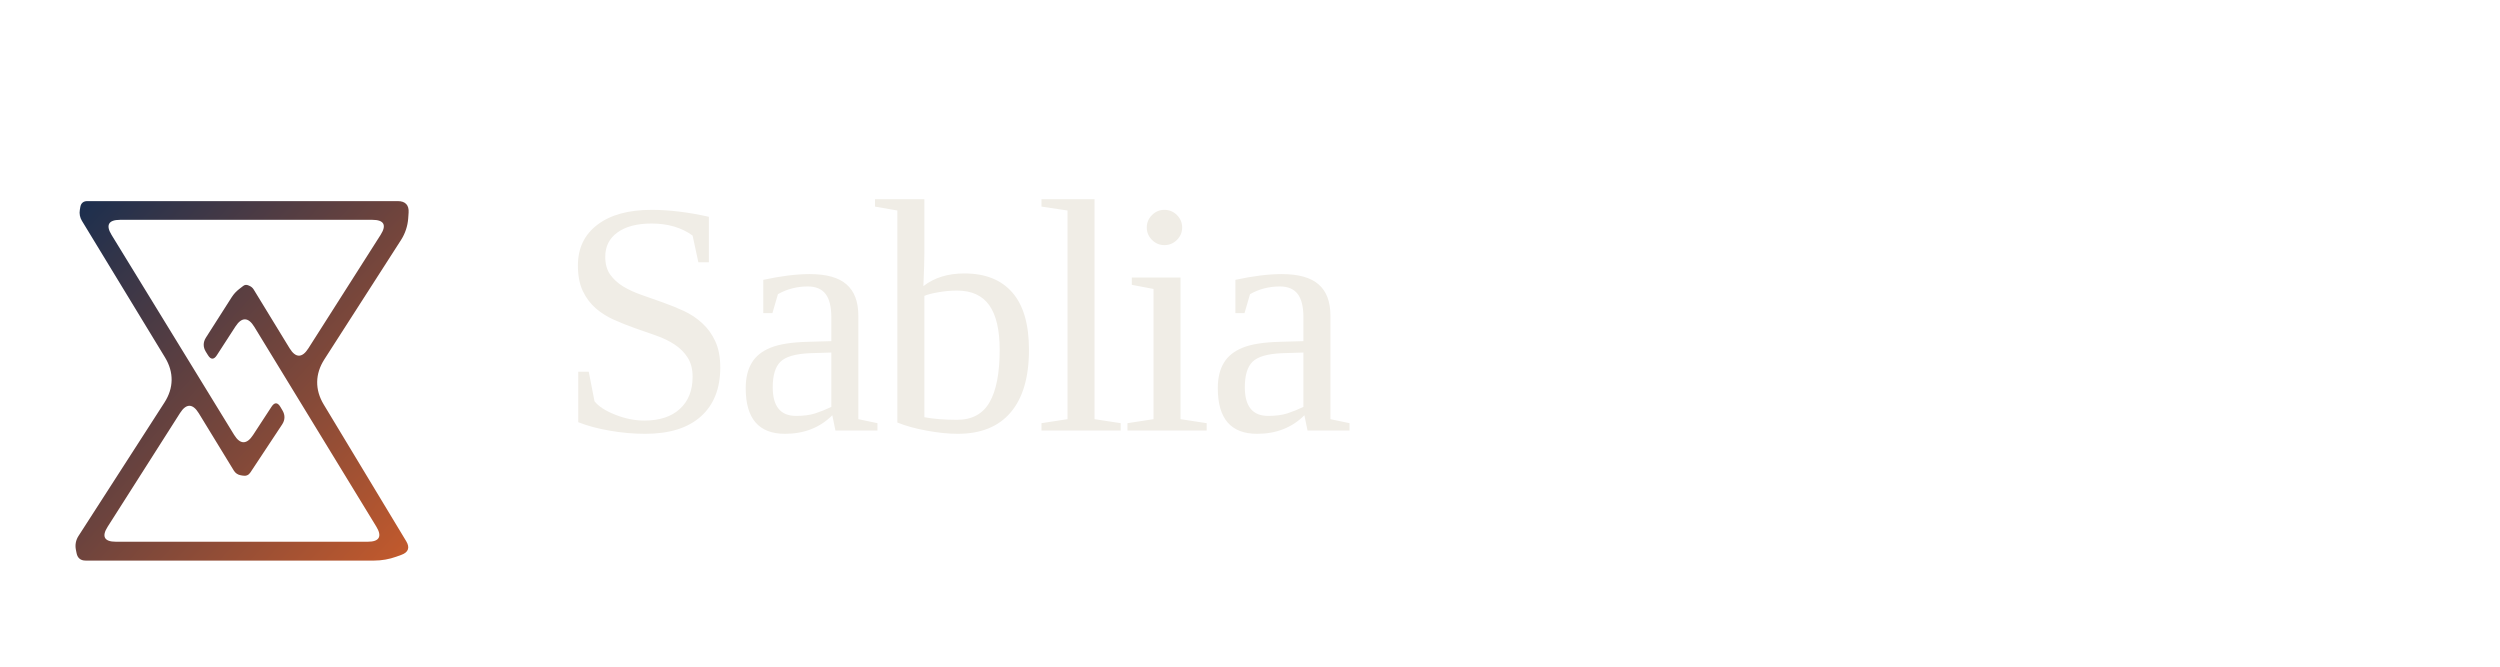
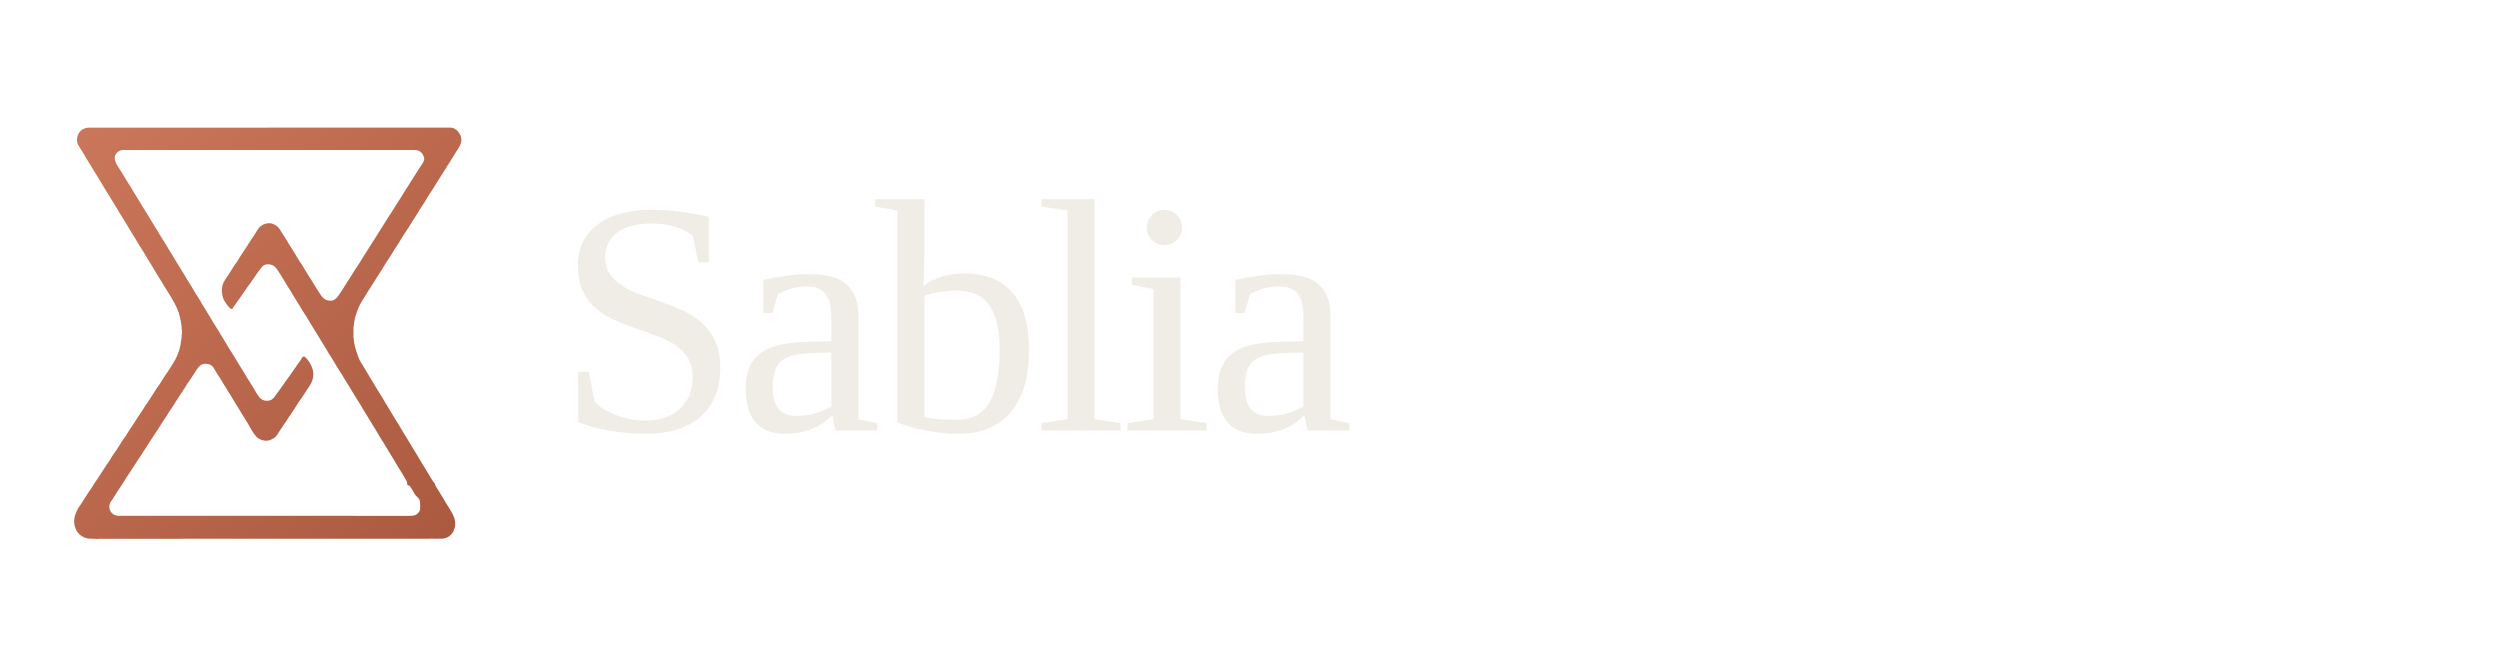
<svg xmlns="http://www.w3.org/2000/svg" viewBox="0 0 360 96" role="img" aria-label="Sablia">
  <defs>
-     <linearGradient id="sablia-mark" x1="0%" y1="0%" x2="100%" y2="100%">
-       <stop offset="0%" stop-color="#1a2e4e" />
-       <stop offset="100%" stop-color="#c45a2c" />
+     <linearGradient id="sablia-mark" gradientUnits="userSpaceOnUse" x1="0" y1="0" x2="1890" y2="1984">
+       <stop offset="0" stop-color="#cc785c" />
+       <stop offset="1" stop-color="#a9583e" />
    </linearGradient>
  </defs>
-   <g transform="translate(8 18) scale(0.255)">
-     <path fill="url(#sablia-mark)" fill-rule="evenodd" d="M 16.90,245.97 C 14.16,245.97 12.41,244.52 11.88,241.84 L 11.47,239.77 C 10.94,237.09 11.46,234.40 12.94,232.10 L 61.50,156.71 C 66.78,148.51 66.89,139.61 61.83,131.28 L 14.88,54.10 C 13.75,52.24 13.34,50.08 13.71,47.94 L 13.99,46.28 C 14.36,44.14 15.73,42.98 17.91,42.98 L 193.28,42.98 C 197.55,42.98 199.68,45.27 199.37,49.54 L 199.14,52.81 C 198.83,57.08 197.42,61.31 195.11,64.90 L 151.78,132.37 C 146.52,140.57 146.39,149.49 151.43,157.83 L 198.05,235.09 C 200.19,238.64 199.24,241.31 195.34,242.72 L 192.35,243.80 C 188.45,245.21 184.12,245.97 179.97,245.97 Z M 176.35,235.33 C 182.85,235.33 184.53,232.34 181.14,226.80 L 112.22,113.94 C 108.83,108.40 105.11,108.35 101.58,113.80 L 91.06,130.05 C 89.41,132.60 87.66,132.58 86.07,129.99 L 84.84,128.01 C 83.25,125.42 83.27,122.65 84.90,120.09 L 99.49,97.22 C 100.57,95.52 102.01,93.95 103.59,92.72 L 105.97,90.88 C 106.81,90.23 107.79,90.10 108.76,90.52 L 109.52,90.84 C 110.49,91.26 111.32,91.97 111.87,92.87 L 132.16,126.08 C 135.55,131.62 139.25,131.66 142.74,126.17 L 183.59,61.99 C 187.08,56.50 185.46,53.55 178.96,53.55 L 36.40,53.55 C 29.90,53.55 28.23,56.53 31.63,62.08 L 100.81,174.94 C 104.21,180.49 107.95,180.54 111.51,175.10 L 121.99,159.05 C 123.65,156.50 125.39,156.54 126.95,159.16 L 128.14,161.17 C 129.70,163.79 129.64,166.57 127.95,169.11 L 110.01,196.24 C 109.07,197.67 107.65,198.30 105.96,198.03 L 104.65,197.82 C 102.96,197.55 101.57,196.62 100.68,195.16 L 80.87,162.75 C 77.48,157.21 73.78,157.17 70.29,162.66 L 29.40,226.89 C 25.91,232.38 27.53,235.33 34.03,235.33 Z" />
+   <g transform="translate(8 16) scale(0.03226)">
+     <path fill="url(#sablia-mark)" fill-rule="evenodd" d="M148.8 74h71.6l49.9-.1h204l47.8-.1h316.4l237.2-.1 170.3-.1h223.9l109.9-.1h181.4c22.3.2 36.1 15.5 46 33.8 9.7 21.3 1.9 42.5-10.2 60.8l-2.2 3.3-4 6q-4.1 6.2-7.8 12.7l-3.3 5.2-8.2 13.3q-5.6 9.4-11.5 18.5l-3.5 5.5-7.5 11.5a349 349 0 0 0-16 26q-7.6 12.9-16.1 25.1-6.2 9.3-11.9 18.9l-3.3 5.2-8.2 13.3q-4.8 8.1-9.8 15.9l-3.5 5.5q-3.8 6.2-8.3 12.2a156 156 0 0 0-8.9 13.9l-12 20-2.9 4.9q-5.3 8.7-11.1 17.1c-12.9 19.2-12.9 19.2-17.5 27.5q-4.5 7.9-9.5 15.5l-3.5 5.5-7.5 11.5q-11.3 17.1-21.6 34.8-6 9.8-12.4 19.2l-4 6-6.1 9.1q-6.2 9.3-11.9 18.9l-6 10-2.9 4.9q-5.3 8.7-11.1 17.1-13.5 20-25.6 40.8-6 9.8-12.4 19.2-13.5 20-25.6 40.8-5 8.2-10.4 16.2l-9 14-3.5 5.5-1.8 2.8-3.4 5.3q-5 7.9-9.8 15.9a295 295 0 0 1-10.7 16.7q-2.6 4-5.1 8.3c-2.7 4.5-2.7 4.5-4.7 7a66 66 0 0 0-5.5 8.3q-4.1 7.2-8.5 14.2l-2.8 4.7q-6 9.7-12.2 19.3a234 234 0 0 0-25 50l-1.2 3.2a276 276 0 0 0-12.5 45.1q-1.3 7.9-1.9 15.8c-.4 5.9-.4 5.9-1.4 8.9l-.2 10.7v32.6a19 19 0 0 0 1.2 7.7l.3 5.5c1.6 22.1 8.5 43.7 15.7 64.5l1.2 3.6c3.9 11.3 8.1 22.4 14.8 32.4l3.5 6q5.1 8.8 10.5 17.2 6.7 10.1 12.4 20.8t12.7 21l8.7 14.4 5.9 9.5q4.4 6.9 8.3 14.1l6 10 8.9 14.9q3.3 5.7 7.1 11.1a386 386 0 0 1 10 16l2.7 4.5q4.3 7.1 8.2 14.4 5.2 9.6 11.3 18.5 4.1 6.1 7.8 12.6l3 5 3 5 2.9 4.8 7.1 12.2q7.5 13.3 16 26.1 4.2 6.4 8 12.9l3.5 5.6a209 209 0 0 1 8.5 14.4l6 10 14.9 24.9q3.3 5.5 7 10.9 6.4 9.8 12.1 20.2 7.1 12.8 15 25l13 21 3.5 5.6a209 209 0 0 1 8.5 14.4 462 462 0 0 0 20 33.1q4.2 6.4 8 12.9l2.9 4.8 7.1 12.2q8.1 14.2 17 28l3.5 5.6 1.8 2.7q2.5 4 4.8 8.2c2.9 4.5 2.9 4.5 5.6 6.5 3.6 3.2 3.9 7.5 5.3 12q6.3 12 14.1 23.2 4.1 6.3 7.9 12.8 4.6 8 9.5 15.6a209 209 0 0 1 8.5 14.4q6.5 12 14.1 23.2 4.1 6.3 7.9 12.8l3 5 3 5 2.7 4.5c17.1 28.6 25.4 54.8 11.3 86.5l-1.2 2.8a59 59 0 0 1-53.2 32.7h-14.2l-7.9.1-21.8-.1-23.8.1h-346.6l-69.5.1H843.3l-154.2.1h-69.6l-154.9.1H196.2c-5.2.1-5.2.1-10.2.7-4 .4-4 .4-7-.6l-7.4-.1-4.5-.1h-9.4a72 72 0 0 1-38.7-10.8l-3-1.8c-6-3.8-10.7-7.4-15-13.2l-2.9-3.4c-24.6-36-16.3-73.5 3.7-109.1q3.3-5 7.2-9.5 8.5-12.1 16-25l8.7-13.7 15.4-23.5 2.1-3.2 1.9-2.9c1.9-2.7 1.9-2.7 3.9-5.2q4.4-6 8-12.5a314 314 0 0 1 19.2-29.3q3.9-5.3 7.2-11 4.6-7.4 9.6-14.7 7.6-11.3 15-23c12.7-20.2 12.7-20.2 17-25.4 5.9-7.5 10.7-16 15.5-24.2 9.1-15.1 9.1-15.1 14.4-21.8q8.4-10.8 15.2-22.8 4.3-7 8.9-13.8l5-8c4-6.6 8-13.3 12.9-19.4 6.8-8.6 12.5-18.1 18.1-27.6a493 493 0 0 1 14.1-21.4q9-12.5 17-25.8 4.2-7 8.9-13.8 5.5-8.3 10.8-16.8 5.2-8.3 11.2-16.2 9-13.2 17-27.1 4.2-6.6 9-12.9l5.9-8.8 6.2-9.3q3.6-5.4 6.9-10.9 4.3-7.2 9-14l5-8c4-6.6 8-13.3 12.9-19.4q8.4-10.8 15.2-22.8 4.2-7 8.9-13.8 2.8-4.2 5.2-8.4a645 645 0 0 0 27.3-41.1l6.5-10.5 6.5-10.5q4.5-7.1 8.5-14.5l1.6-3a231 231 0 0 0 24.4-84l1-3 .5-9.5c.4-9.1.4-9.1 1.5-12.5l.1-10v-5.4c-.1-4.6-.1-4.6-1.1-7.6l-.4-8.7c-.3-7.4-1.2-14.3-2.8-21.5q-1-4.7-1.8-9.5c-5.8-35.7-20.5-66.7-39-97.3l-3.2-5.3-2.8-4.7-3-4.9q-3-5.2-6.3-10.3-4.2-6.4-8.2-13.2a367 367 0 0 0-10.7-16.8q-7.3-11.5-13.9-23.4-6.6-11.5-14-22.4-4.1-6.4-7.9-13l-3-5-3-5-2.9-4.7-7.1-12.3a465 465 0 0 0-16-26 376 376 0 0 1-14.9-24.3q-4.4-7.7-9-15.2l-3.7-6.2q-5-8.4-10.5-16.3-4.1-6.4-7.9-13l-3.6-5.5q-4.4-7.1-8.4-14.5-6.5-11.8-14.2-23.2-4-6.2-7.8-12.8l-3.3-5.2a494 494 0 0 1-16.8-28q-5.2-9-10.9-17.8-6.7-10.3-13-21l-3.5-5.3q-3.7-6-7-12.2-4.9-8.9-10.5-17.5a857 857 0 0 1-16-25.9q-3.2-5.4-6.6-10.6-4.4-7.1-8.4-14.5-5.8-9.7-12.1-19-4.1-6.4-7.9-13l-3-5-24-39.9q-4.8-8-10-16.1a614 614 0 0 1-17-28 433 433 0 0 0-16.1-26q-4.1-6.4-7.9-13l-3.4-5.2q-7.5-12-14.2-24.5-6.7-12-14.5-23.3-4.2-6.4-7.9-13l-2.3-3.6c-8.4-16.2-5.4-39.5 4.5-54.2l3.8-4.2 3.9-4.5A50 50 0 0 1 148.8 74m117.6 122.1c-5.3 17.4.1 32.4 9.6 47l2.1 3.4 4.6 7.2 7.6 11.8 3.3 5.2a641 641 0 0 1 18.5 30.7 323 323 0 0 0 14.4 23.2l5.2 8.1a790 790 0 0 1 20.4 34.2q6.6 11.4 13.9 22.3 4.1 6.4 8 12.9l3 5 11.9 20 10.1 16 13 21 3.5 5.6a209 209 0 0 1 8.5 14.4 385 385 0 0 0 9.3 15.2l8.2 13.3q6.3 10.6 13.1 21 5.5 8.5 10.3 17.5a213 213 0 0 0 11.2 18.3q3.7 5.4 7.2 11l3.4 5.4q6 9.3 11.4 19 3.8 6.7 7.9 13.3l8.9 14.9q3.3 5.7 7.1 11.1 8.5 13 16 26.6 7.2 12.4 15 24.4l13 21 3.5 5.6a209 209 0 0 1 8.5 14.4q6.5 12 14 23.2a573 573 0 0 1 24.1 39.6l7.9 13.2 2.9 4.9q4.2 7.2 9.1 14.1a451 451 0 0 1 19.6 32.8q6.8 12 14.4 23.3 4.1 6.4 8 12.9 4.6 8 9.5 15.6a209 209 0 0 1 8.5 14.4l6 10 2.9 4.9q3.3 5.7 7.1 11.1a386 386 0 0 1 10 16q4.6 8 9.5 15.6a209 209 0 0 1 8.5 14.4q6.3 10.7 13 21 9.5 14.6 17.9 29.9 6 11 13.1 21.1 7.3 10.8 14 22l2.9 4.8 7.1 12.2q7.5 13.3 16 26.1 4.1 6.4 8 12.9l3.4 5.3q4.9 7.8 9.5 16.1 8 14.3 17.2 27.9 4.1 6.2 7.9 12.7 4.2 6.9 8.6 13.5 5.5 8.5 10.3 17.5a239 239 0 0 0 15.1 24.3 45 45 0 0 0 12 13.7l3.8 3.2a45 45 0 0 0 44.2 1.8 67 67 0 0 0 19-20.5q4.2-6.5 9-12.5l6-8 2.7-3.5q5.7-7.8 10.9-16 3-4.3 6.4-8.5l4.9-7.3q5.2-8 11.1-15.7l3-4 5.9-7.7q5.7-8 11.1-16.3 8-12.2 16.9-23.7 4.8-6.6 9.1-13.4c2-2.9 2-2.9 3.9-5.3q3.6-4.6 6.8-9.6l2.7-4 4.8-7.6 2-3.2 1.8-3c2.6-2.8 4.2-3.2 8-3.2 3.9 3 3.9 3 8 7l3.7 3.6c2.9 3.1 5 5.9 7.3 9.4l3.3 4.5c4.5 6.4 7.6 13.4 10.7 20.5l1.5 3.5c11.4 28 6 58.1-10.5 82.5l-4 6-2.1 3.1-8.9 13.9-13 20-4.2 6.3-2.1 3.2-1.9 2.8c-1.8 2.7-1.8 2.7-3.8 5.1-5.6 7.1-10.5 15-15.1 22.8q-5.3 8.6-10.9 16.8l-4 6-16 24-2 3-4.1 6.1q-5.8 8.7-11.4 17.5-7 10.7-14.4 21-5.3 7.6-10.1 15.4l-5 7.4q-4.4 6.4-8.3 13.1a76 76 0 0 1-8.7 11.5l-1.8 2.5c-4.3 4.9-10.5 7.5-16.2 10.5l-5.1 2.9c-20.7 9-44.2 2.7-61.6-10.4-17-17.9-29.3-41.9-41.5-63.3q-6.5-11.3-13.8-22.2a538 538 0 0 1-22.1-36.2q-5.2-9-10.9-17.8a564 564 0 0 1-16.3-26.2 560 560 0 0 1-16.8-28q-4.7-8.2-10.1-16-4-6.2-7.8-12.8l-3.3-5.2q-6.6-10.2-12.7-20.8l-3.2-5.3-5.7-9.5q-4.4-7.3-9.1-14.2-7-10.5-13.6-21.5l-2.3-3.9-3.7-6.5c-7.9-14.6-24-19.7-39.8-19.4-16.9 1.4-26.4 10.8-35.5 24.5l-2.6 4-9.5 14.8-13 20-4.2 6.3-2.1 3.2-1.9 2.8c-1.8 2.7-1.8 2.7-3.8 5.2-5.9 7.5-10.7 16-15.6 24.2a352 352 0 0 1-16.4 25.3l-6.1 9.1-11.2 17.2-5.3 8.3-6.4 10.4q-4.2 7-8.9 13.9l-8.3 12.4c-1.8 2.7-1.8 2.7-3.8 5.2a75 75 0 0 0-5.5 8.3q-8.7 15-18.5 29.2l-6.1 9.1-4 6q-6.2 9.3-11.9 18.9l-7 11-1.7 2.7-13.3 20.3-6 9-4.1 6.1q-4.7 6.9-8.9 13.9-4.3 7.2-9 14l-7.5 11.6-5.5 8.4-2.4 3.9c-2.6 4.1-2.6 4.1-5.6 8q-4.9 6.8-9 14.1-8.7 15.3-19.3 29.3-3.8 5.3-7.1 11-2.7 4.5-5.6 8.7l-7 11q-5.3 8.7-11 17l-4 6-8 12-2 3-4 6q-5.4 7.8-10 16-5.6 9.8-12 19l-4 6-8 12-2 3-4.1 6.1q-6.2 9.3-11.9 18.9l-5.2 8.2-3.7 5.8-1.8 2.9-1.6 2.6c-1.7 2.5-1.7 2.5-3.7 4.9a43 43 0 0 0-6.1 45.3 41 41 0 0 0 37.9 22.5H429l117.2.1h298.9l192.7.1h231.4l88.6.1h222.4c21.3.1 35.1-3.6 45.8-23.5 2.2-6.7 1.3-14.5 1.3-21.5l.1-5.1c0-12.3-.2-22.5-9.9-31.2l-2.8-2.7-2.7-2.5c-6.7-6.4-10.7-14.2-15.3-22.1-15-25.5-15-25.5-23.6-28-4.2-2.5-3.5-3.5-3.6-8.2-.2-8.8-3.7-13.7-8.5-20.7l-4.2-7.2-2-3.6-4.3-7.8q-4.1-6.8-8.5-13.4-4.2-6.3-8-13l-3.4-5.2q-5-8-9.5-16.1l-11.1-18.7-3.1-5.2-9.9-15.8a631 631 0 0 1-19.1-31.6l-7.9-13.4-2.9-4.8-7.1-11.2q-5.2-7.8-10-16l-3-5-3-5-2.9-4.7-7.1-12.2q-5.3-9.2-11-18.1-6.7-10.4-13-21l-3-5-12-19.9q-3-5.2-6.3-10.3-5.5-8.5-10.5-17.1l-6-9.5q-4.3-7-8.2-14.2l-6-10-2.9-4.8-7.1-11.2q-5.2-7.8-10-16l-3-5-6-9.9q-3.1-5.4-6.6-10.6-4.4-7.1-8.4-14.5-5.7-9.7-12.1-19-4.1-6.4-7.9-13l-3.5-5.3a159 159 0 0 1-7-12.1q-4.3-8.1-9.6-15.7-4.6-6.8-8.9-13.9l-1.8-2.8q-5.8-9-11.2-18.2l-2.9-4.7-7-12.1q-4.8-8.4-10.2-16.3a591 591 0 0 1-24.1-39.7q-6.5-11.3-13.9-22.2-4.1-6.4-7.9-13l-3.3-5.2a560 560 0 0 1-16.8-28q-4.7-8.2-10.1-16-4-6.3-7.8-12.8l-3.3-5.2a494 494 0 0 1-16.8-28q-5.2-9-10.9-17.8l-3.5-5.4q-3.7-5.9-7.6-11.6a446 446 0 0 1-16-26.6q-6.6-11.5-14-22.4-4.1-6.4-7.9-13-4.6-7.8-9.6-15.5-4.4-7.1-8.4-14.5-5.7-9.7-12.1-19-4.1-6.4-7.9-13l-3.3-5.2a618 618 0 0 1-14.4-23.6l-9.5-15.4-5.3-8.2-1.7-2.8-3.6-5.7c-12.9-20.4-26.8-29.4-51.2-27.1-10.3 2-18.7 8-24 17l-5 6q-5.8 7.6-11.2 15.5l-5.1 7.2-8.8 13q-5.2 7.8-10.9 15.3l-6.1 9.2q-2.8 4-5.9 7.8a273 273 0 0 0-15.5 22q-4.6 7.1-9.5 14l-3.6 5.2-6.2 8.5q-5.6 7.8-10.9 15.8-3 4.4-6.3 8.5l-4.9 7.3q-5.3 8-11.1 15.7l-2 3-2 3.1-1.9 2.9c-3.1 2.9-4.2 2.5-8.1 1a93 93 0 0 1-22-26l-1.9-2.2a78 78 0 0 1-14.9-44.2c-.2-3.6-.2-3.6-.8-7.3-.4-3.3-.4-3.3.6-6.3l.4-7c1.1-17.9 10.5-32.6 20.6-47l4-6 6-8.9q5.3-7.7 10-16.1 5.6-9.7 12-19l6.1-9.3 5.9-7.7 5-8 2.4-3.8 5.3-8.7q6.3-10.4 13.3-20.5l4.1-6.2 7.9-11.8 2-3 4-6q6.3-9.3 12-19a313 313 0 0 1 20-30 391 391 0 0 0 15.5-24.6q3.7-6.6 8.5-12.4l1.9-2.5c2.4-2.9 4.9-4.5 8.1-6.5l3.9-2.5c16.5-10 36.6-13 54.1-3.5l4.7 2.5a62 62 0 0 1 23.3 24.5q8.7 14.5 18.2 28.3 9.5 14.3 17.8 29.3 6.6 11.5 14 22.4l9 14 1.8 2.8q7.8 12.4 15.1 25.2a292 292 0 0 0 18.3 28.4c4 5.7 7.2 11.7 10.6 17.8q2.7 4.8 5.9 9.1 4.2 6.3 7.7 12.9 4 7.1 8.6 13.8l3.4 5.5 7.6 11.6q7.4 11.2 14 22.9c4.9 8.7 9.9 17 16 25l8.8 13.9c13.5 21.5 26.3 32 52.2 30.1 19.5-4.5 28.7-20.3 39-36l4.2-6.3q5.1-7.7 9.8-15.7 6.6-11.1 14-22a825 825 0 0 0 21.8-34.3q4.5-7.4 9.2-14.7l3.4-5.4q6.7-10.4 13.6-20.6c11-16.5 11-16.5 15.5-24.5q4.5-7.9 9.5-15.5l3.4-5.4 7.6-11.6q9.2-14 17.8-28.3 4.5-7.4 9.2-14.7l3.4-5.4q6.7-10.3 13.6-20.5 6.4-9.6 12.1-19.8 7.4-13 15.9-25.3a898 898 0 0 0 25.6-40.7q5.9-9.8 12.4-19.3 10.2-14.9 19.4-30.4a367 367 0 0 1 10.7-16.8l4.9-7.8q4.3-7 9-14 10.3-15.5 19.6-31.7 5.9-9.8 12.4-19.3a898 898 0 0 0 25.6-40.7q5-8.4 10.4-16.3 2.7-4 5-8 4.3-7 9-14c29.9-44.7 29.9-44.7 19-68a40 40 0 0 0-35.6-19.3l-5.8-.1H857.1l-208.5-.1h-351a42 42 0 0 0-31.2 22.5" />
  </g>
  <text x="80" y="62" font-family="Cormorant Garamond, Garamond, Times New Roman, serif" font-size="48" font-weight="500" letter-spacing="-1" fill="#f0ede6">Sablia</text>
</svg>
